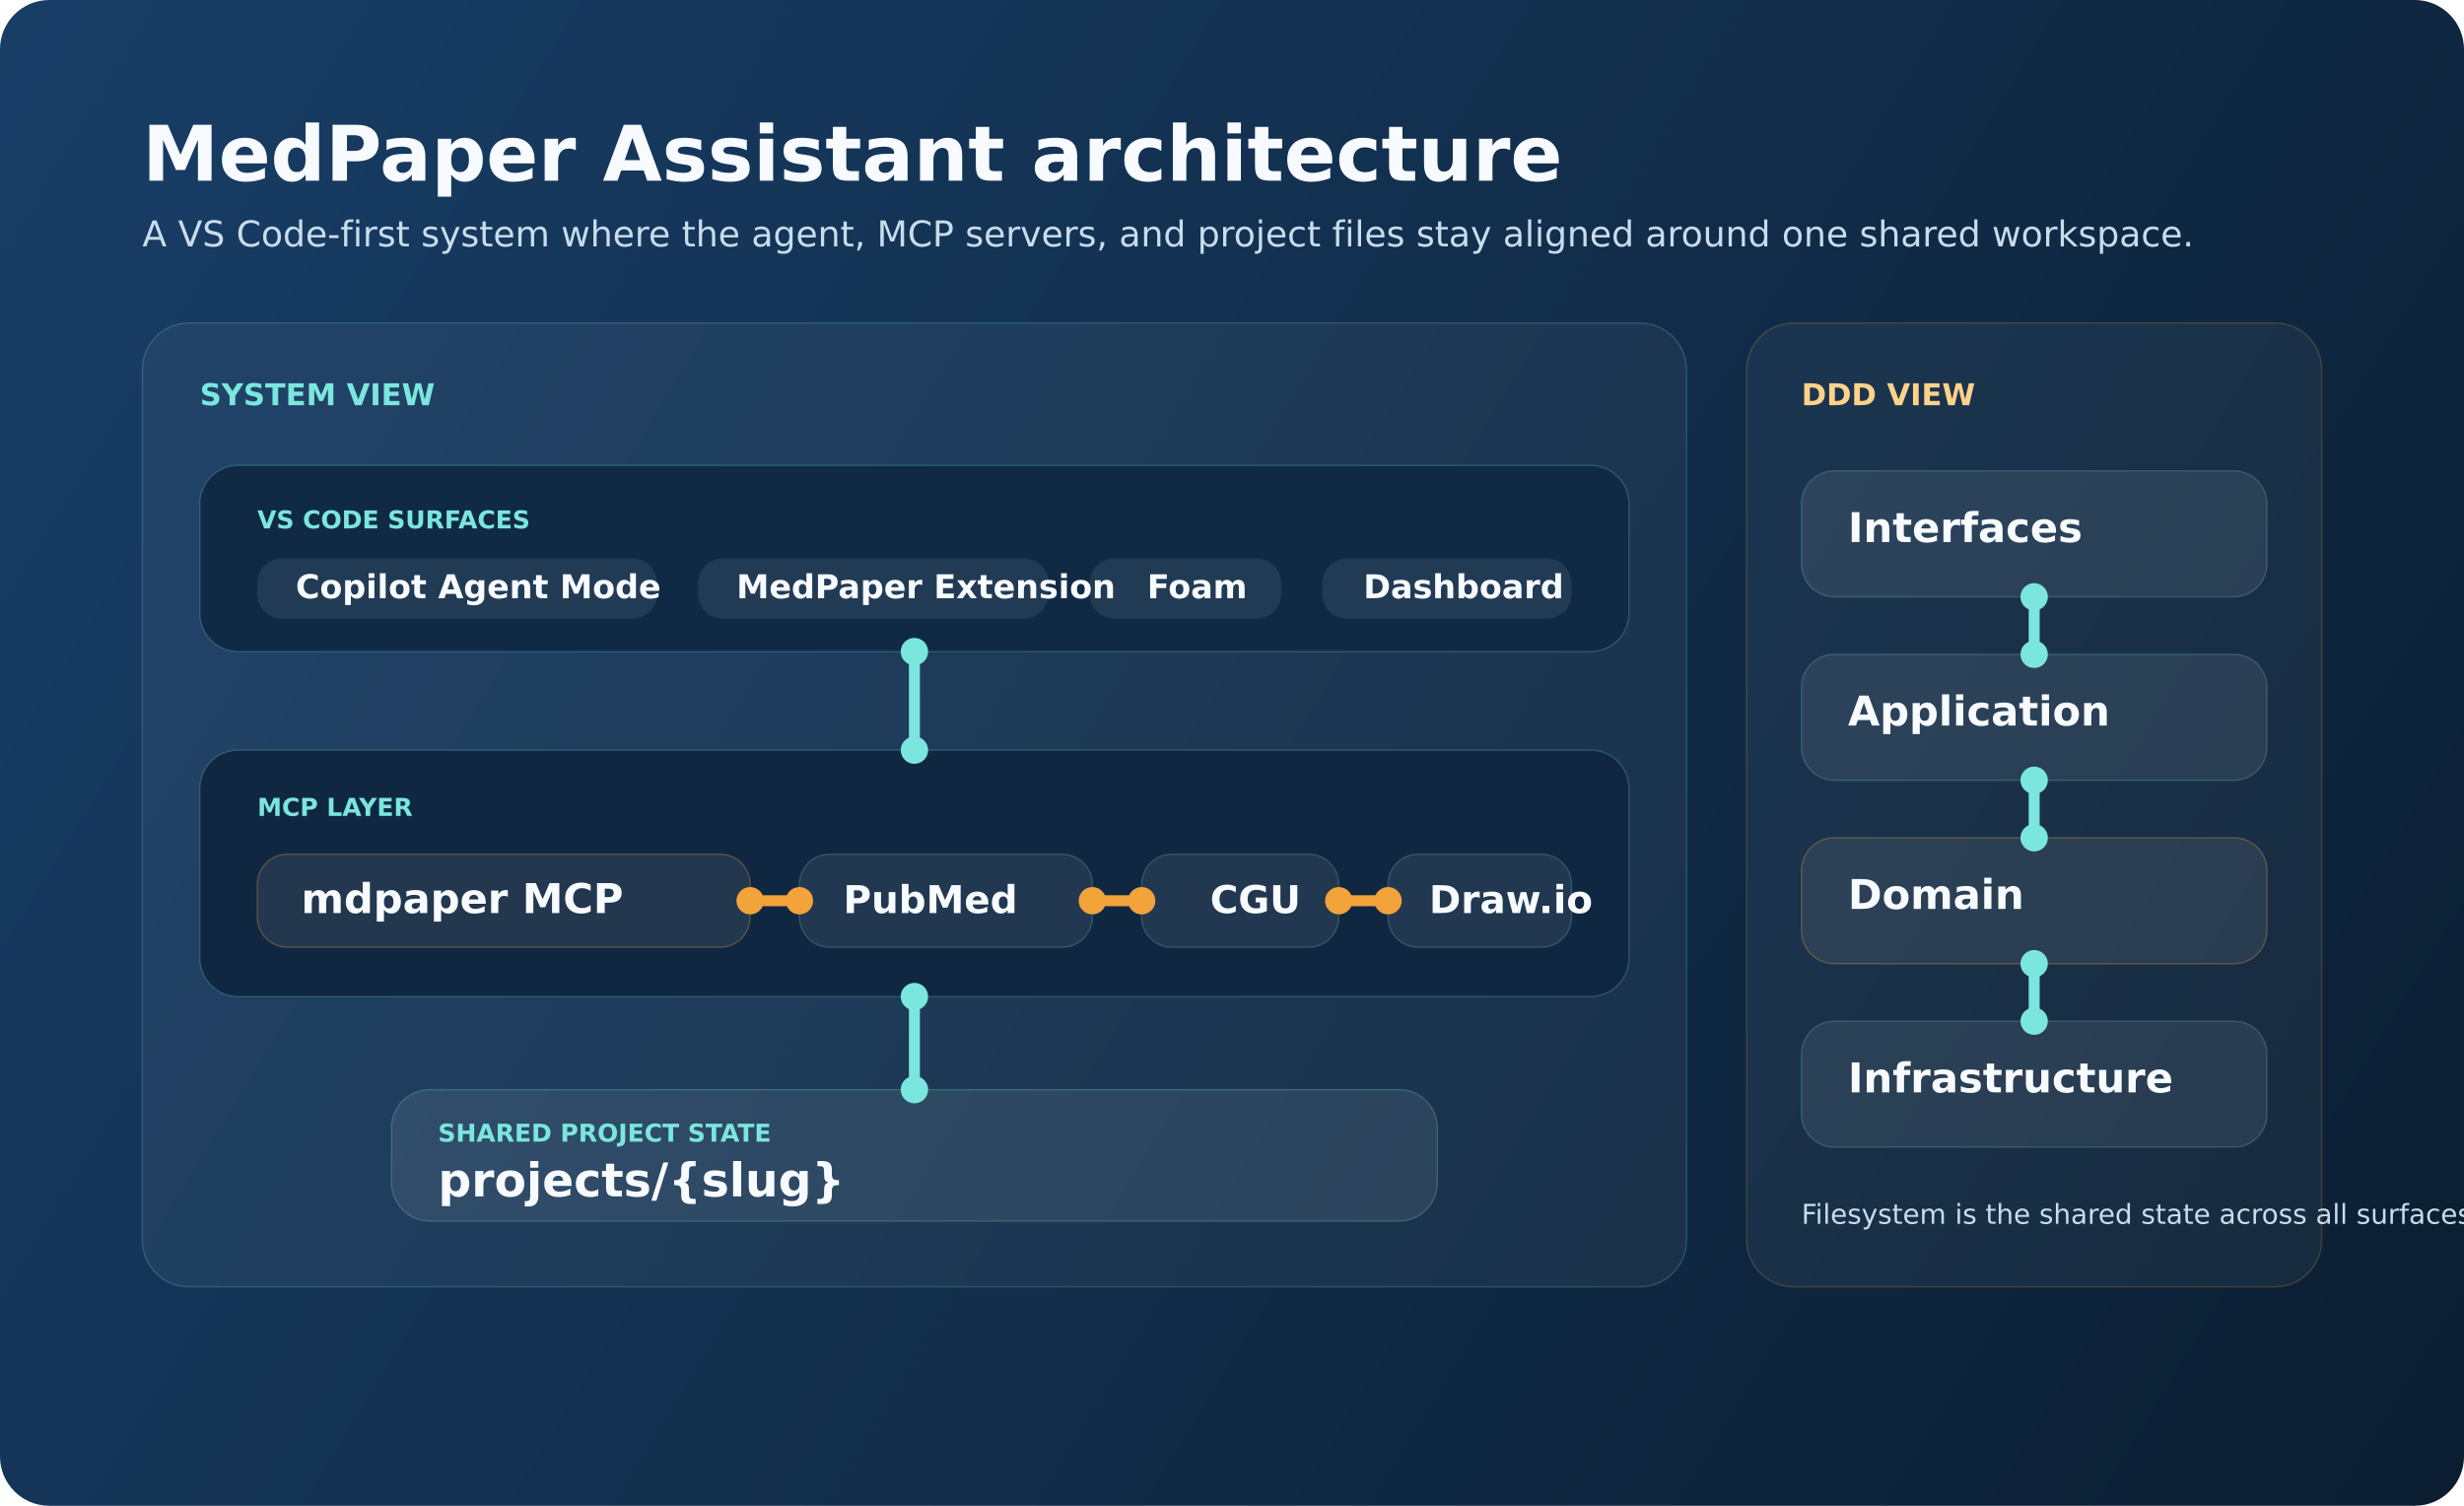
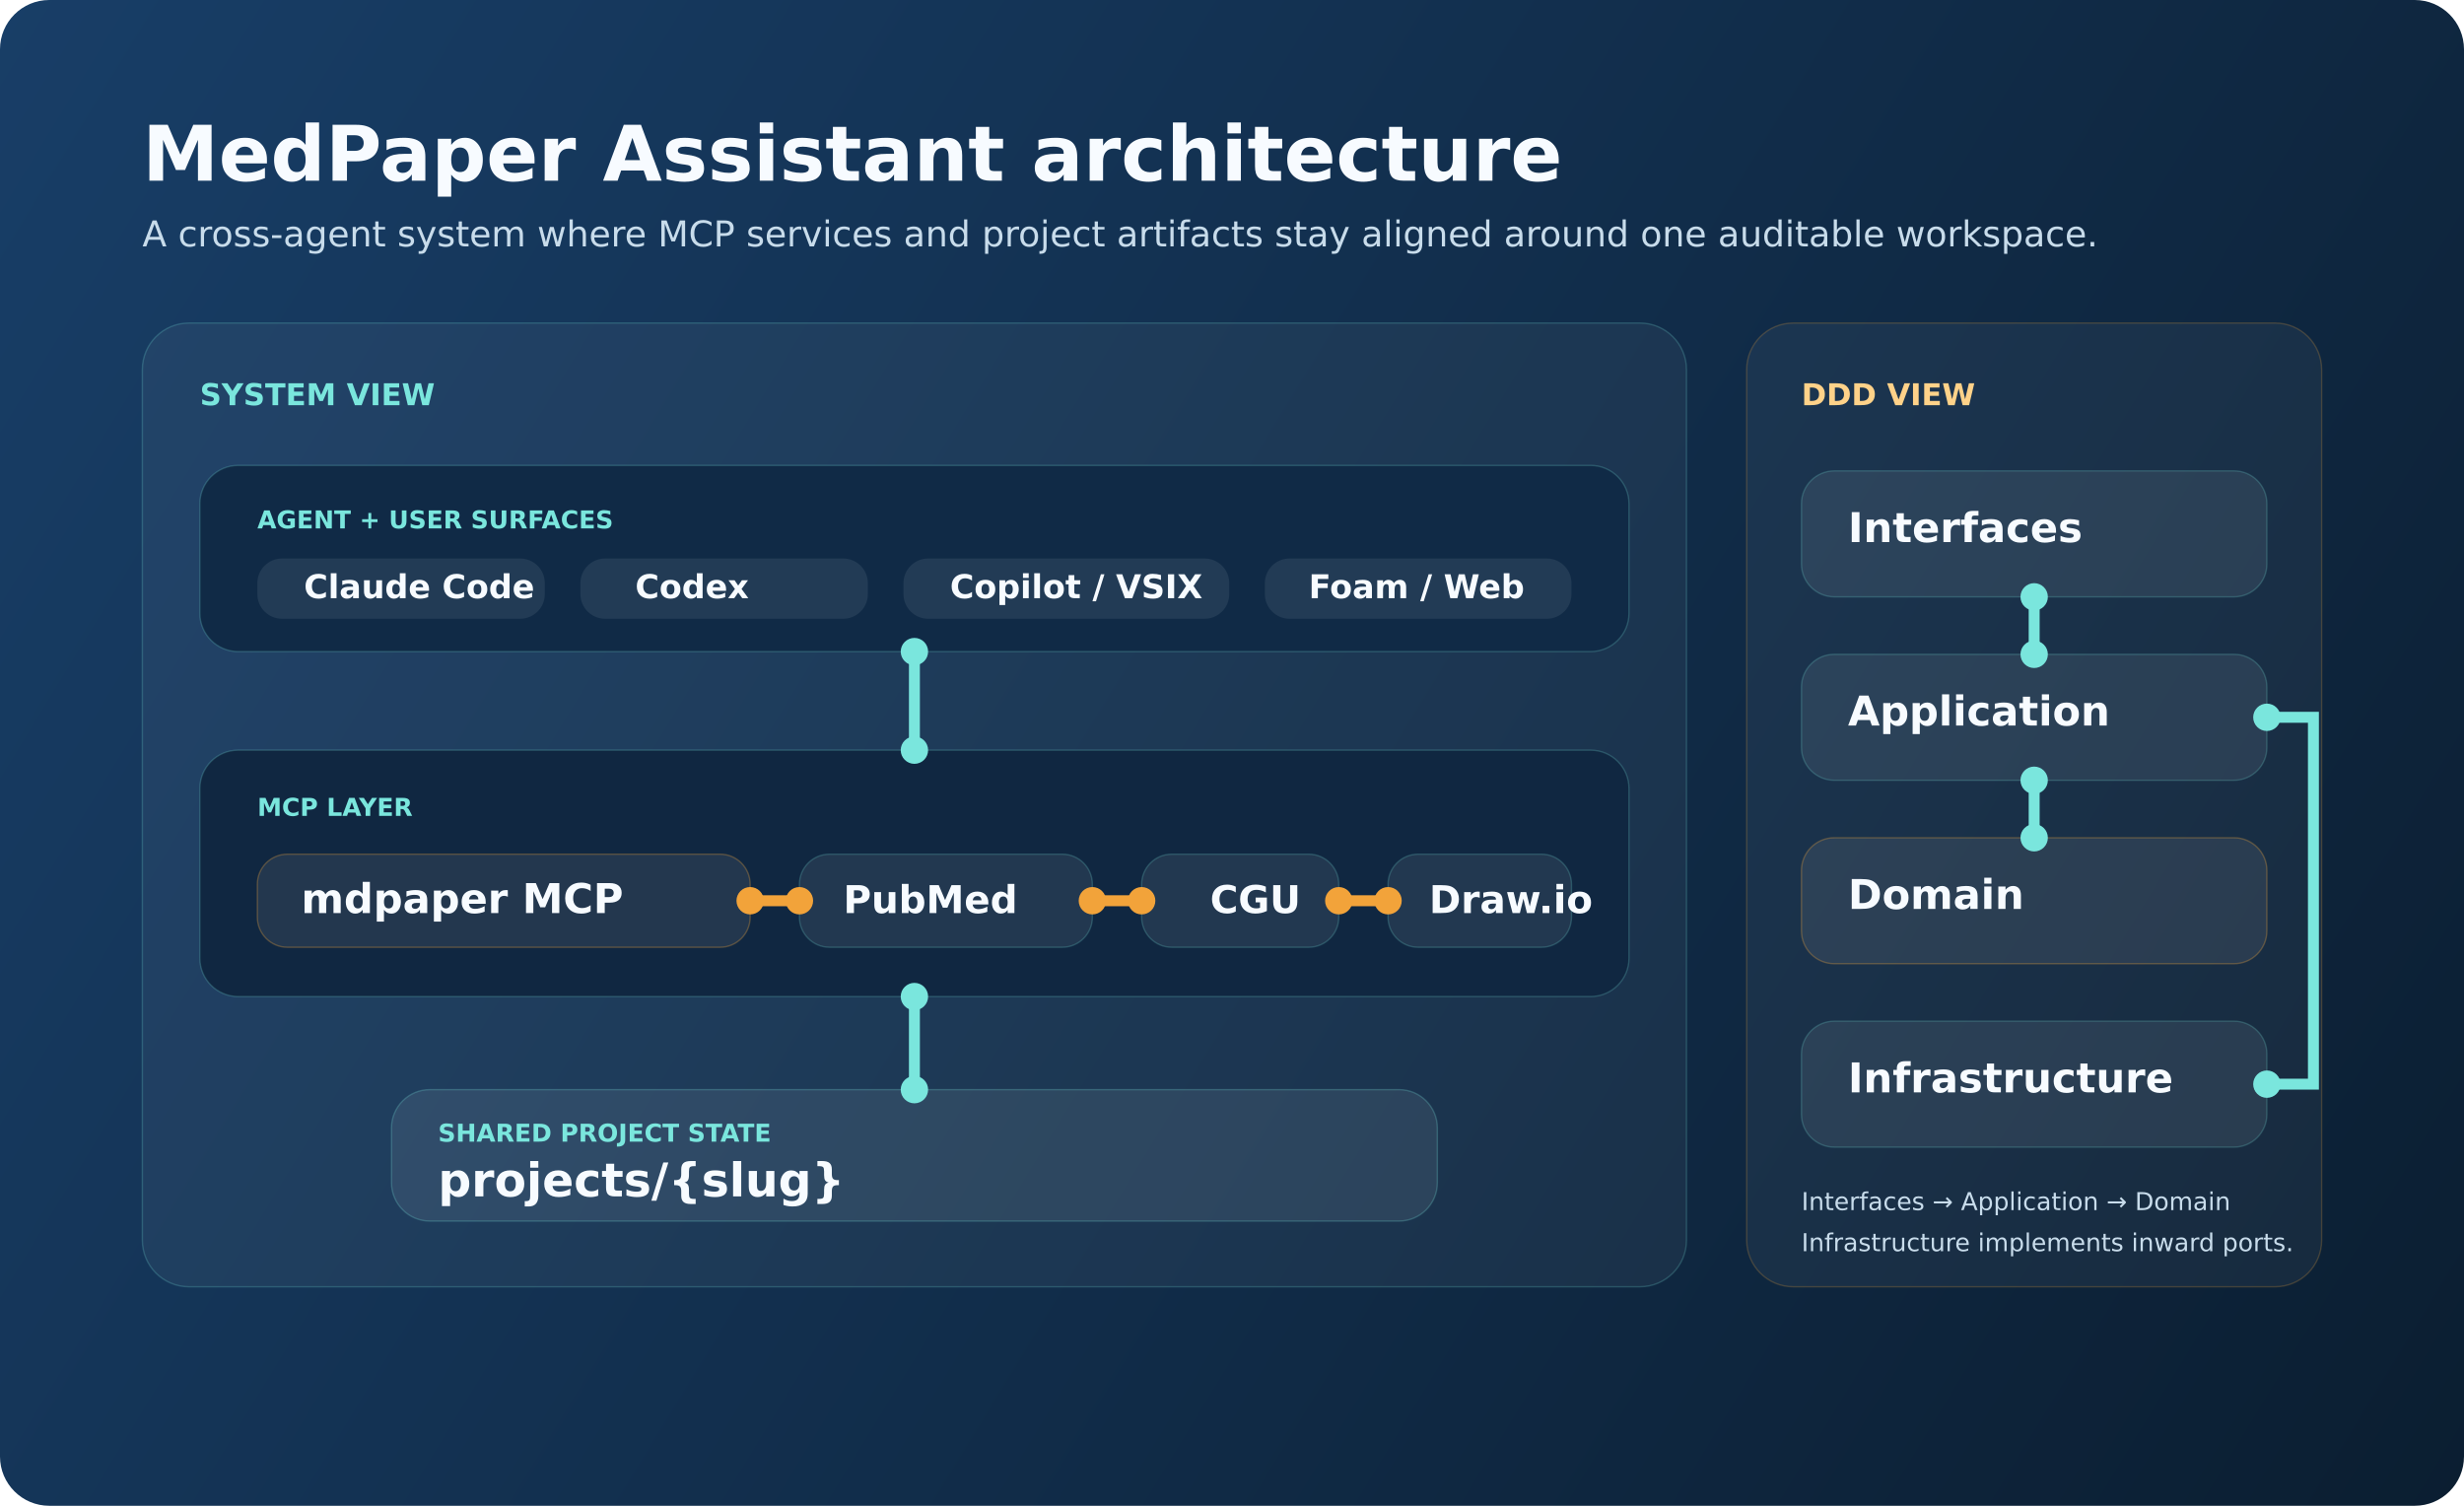
- <svg xmlns="http://www.w3.org/2000/svg" width="1800" height="1100" viewBox="0 0 1800 1100" fill="none">
+ <svg xmlns="http://www.w3.org/2000/svg" width="1800" height="1100" viewBox="0 0 1800 1100" fill="none" role="img" aria-labelledby="title desc">
  <defs>
    <linearGradient id="bg" x1="0" y1="0" x2="1800" y2="1100" gradientUnits="userSpaceOnUse">
      <stop offset="0" stop-color="#183E67" />
      <stop offset="1" stop-color="#0B1E31" />
    </linearGradient>
  </defs>
  <rect width="1800" height="1100" rx="36" fill="url(#bg)" />
  <g font-family="Segoe UI, DejaVu Sans, sans-serif">
    <text x="104" y="132" fill="#F7FBFF" font-size="56" font-weight="800">MedPaper Assistant architecture</text>
-     <text x="104" y="180" fill="#C8DCEB" font-size="26">A VS Code-first system where the agent, MCP servers, and project files stay aligned around one shared workspace.</text>
+     <text x="104" y="180" fill="#C8DCEB" font-size="26">A cross-agent system where MCP services and project artifacts stay aligned around one auditable workspace.</text>
    <rect x="104" y="236" width="1128" height="704" rx="34" fill="#F8FCFF" fill-opacity="0.05" stroke="#7AE6DD" stroke-opacity="0.22" />
    <text x="146" y="296" fill="#7AE6DD" font-size="22" font-weight="700">SYSTEM VIEW</text>
    <rect x="146" y="340" width="1044" height="136" rx="28" fill="#102A46" stroke="#7AE6DD" stroke-opacity="0.22" />
-     <text x="188" y="386" fill="#7AE6DD" font-size="18" font-weight="700">VS CODE SURFACES</text>
-     <rect x="188" y="408" width="292" height="44" rx="18" fill="#F8FCFF" fill-opacity="0.08" />
-     <text x="216" y="437" fill="#F7FBFF" font-size="24" font-weight="700">Copilot Agent Mode</text>
-     <rect x="510" y="408" width="256" height="44" rx="18" fill="#F8FCFF" fill-opacity="0.08" />
-     <text x="538" y="437" fill="#F7FBFF" font-size="24" font-weight="700">MedPaper Extension</text>
-     <rect x="796" y="408" width="140" height="44" rx="18" fill="#F8FCFF" fill-opacity="0.08" />
-     <text x="838" y="437" fill="#F7FBFF" font-size="24" font-weight="700">Foam</text>
-     <rect x="966" y="408" width="182" height="44" rx="18" fill="#F8FCFF" fill-opacity="0.08" />
-     <text x="996" y="437" fill="#F7FBFF" font-size="24" font-weight="700">Dashboard</text>
+     <text x="188" y="386" fill="#7AE6DD" font-size="18" font-weight="700">AGENT + USER SURFACES</text>
+     <rect x="188" y="408" width="210" height="44" rx="18" fill="#F8FCFF" fill-opacity="0.08" />
+     <text x="222" y="437" fill="#F7FBFF" font-size="24" font-weight="700">Claude Code</text>
+     <rect x="424" y="408" width="210" height="44" rx="18" fill="#F8FCFF" fill-opacity="0.08" />
+     <text x="464" y="437" fill="#F7FBFF" font-size="24" font-weight="700">Codex</text>
+     <rect x="660" y="408" width="238" height="44" rx="18" fill="#F8FCFF" fill-opacity="0.08" />
+     <text x="694" y="437" fill="#F7FBFF" font-size="24" font-weight="700">Copilot / VSIX</text>
+     <rect x="924" y="408" width="224" height="44" rx="18" fill="#F8FCFF" fill-opacity="0.08" />
+     <text x="956" y="437" fill="#F7FBFF" font-size="24" font-weight="700">Foam / Web</text>
    <rect x="146" y="548" width="1044" height="180" rx="28" fill="#102741" stroke="#7AE6DD" stroke-opacity="0.22" />
    <text x="188" y="596" fill="#7AE6DD" font-size="18" font-weight="700">MCP LAYER</text>
    <rect x="188" y="624" width="360" height="68" rx="22" fill="#FFF4E6" fill-opacity="0.08" stroke="#F2A33A" stroke-opacity="0.3" />
    <text x="220" y="667" fill="#F7FBFF" font-size="30" font-weight="800">mdpaper MCP</text>
    <rect x="584" y="624" width="214" height="68" rx="22" fill="#F8FCFF" fill-opacity="0.08" stroke="#7AE6DD" stroke-opacity="0.22" />
    <text x="616" y="667" fill="#F7FBFF" font-size="28" font-weight="800">PubMed</text>
    <rect x="834" y="624" width="144" height="68" rx="22" fill="#F8FCFF" fill-opacity="0.08" stroke="#7AE6DD" stroke-opacity="0.22" />
    <text x="884" y="667" fill="#F7FBFF" font-size="28" font-weight="800">CGU</text>
    <rect x="1014" y="624" width="134" height="68" rx="22" fill="#F8FCFF" fill-opacity="0.08" stroke="#7AE6DD" stroke-opacity="0.22" />
    <text x="1044" y="667" fill="#F7FBFF" font-size="28" font-weight="800">Draw.io</text>
    <rect x="286" y="796" width="764" height="96" rx="28" fill="#F8FCFF" fill-opacity="0.08" stroke="#7AE6DD" stroke-opacity="0.24" />
    <text x="320" y="834" fill="#7AE6DD" font-size="18" font-weight="700">SHARED PROJECT STATE</text>
    <text x="320" y="874" fill="#F7FBFF" font-size="34" font-weight="800">projects/{slug}</text>
    <path d="M668 476V548" stroke="#7AE6DD" stroke-width="8" stroke-linecap="round" />
    <path d="M668 728V796" stroke="#7AE6DD" stroke-width="8" stroke-linecap="round" />
    <circle cx="668" cy="476" r="10" fill="#7AE6DD" />
    <circle cx="668" cy="548" r="10" fill="#7AE6DD" />
    <circle cx="668" cy="728" r="10" fill="#7AE6DD" />
    <circle cx="668" cy="796" r="10" fill="#7AE6DD" />
    <path d="M548 658H584" stroke="#F2A33A" stroke-width="8" stroke-linecap="round" />
    <path d="M798 658H834" stroke="#F2A33A" stroke-width="8" stroke-linecap="round" />
    <path d="M978 658H1014" stroke="#F2A33A" stroke-width="8" stroke-linecap="round" />
    <circle cx="548" cy="658" r="10" fill="#F2A33A" />
    <circle cx="584" cy="658" r="10" fill="#F2A33A" />
    <circle cx="798" cy="658" r="10" fill="#F2A33A" />
    <circle cx="834" cy="658" r="10" fill="#F2A33A" />
    <circle cx="978" cy="658" r="10" fill="#F2A33A" />
    <circle cx="1014" cy="658" r="10" fill="#F2A33A" />
    <rect x="1276" y="236" width="420" height="704" rx="34" fill="#F8FCFF" fill-opacity="0.05" stroke="#F2A33A" stroke-opacity="0.22" />
    <text x="1316" y="296" fill="#FFD289" font-size="22" font-weight="700">DDD VIEW</text>
    <rect x="1316" y="344" width="340" height="92" rx="24" fill="#F8FCFF" fill-opacity="0.08" stroke="#7AE6DD" stroke-opacity="0.22" />
    <text x="1350" y="396" fill="#F7FBFF" font-size="30" font-weight="800">Interfaces</text>
    <rect x="1316" y="478" width="340" height="92" rx="24" fill="#F8FCFF" fill-opacity="0.08" stroke="#7AE6DD" stroke-opacity="0.22" />
    <text x="1350" y="530" fill="#F7FBFF" font-size="30" font-weight="800">Application</text>
    <rect x="1316" y="612" width="340" height="92" rx="24" fill="#FFF4E6" fill-opacity="0.08" stroke="#F2A33A" stroke-opacity="0.3" />
    <text x="1350" y="664" fill="#F7FBFF" font-size="30" font-weight="800">Domain</text>
    <rect x="1316" y="746" width="340" height="92" rx="24" fill="#F8FCFF" fill-opacity="0.08" stroke="#7AE6DD" stroke-opacity="0.22" />
    <text x="1350" y="798" fill="#F7FBFF" font-size="30" font-weight="800">Infrastructure</text>
    <path d="M1486 436V478" stroke="#7AE6DD" stroke-width="8" stroke-linecap="round" />
    <path d="M1486 570V612" stroke="#7AE6DD" stroke-width="8" stroke-linecap="round" />
-     <path d="M1486 704V746" stroke="#7AE6DD" stroke-width="8" stroke-linecap="round" />
+     <path d="M1656 792H1690V524H1656" stroke="#7AE6DD" stroke-width="8" stroke-linecap="round" />
    <circle cx="1486" cy="436" r="10" fill="#7AE6DD" />
    <circle cx="1486" cy="478" r="10" fill="#7AE6DD" />
    <circle cx="1486" cy="570" r="10" fill="#7AE6DD" />
    <circle cx="1486" cy="612" r="10" fill="#7AE6DD" />
-     <circle cx="1486" cy="704" r="10" fill="#7AE6DD" />
-     <circle cx="1486" cy="746" r="10" fill="#7AE6DD" />
-     <text x="1316" y="894" fill="#C8DCEB" font-size="20">Filesystem is the shared state across all surfaces.</text>
+     <circle cx="1656" cy="792" r="10" fill="#7AE6DD" />
+     <circle cx="1656" cy="524" r="10" fill="#7AE6DD" />
+     <text x="1316" y="884" fill="#C8DCEB" font-size="18">Interfaces → Application → Domain</text>
+     <text x="1316" y="914" fill="#C8DCEB" font-size="18">Infrastructure implements inward ports.</text>
  </g>
</svg>
